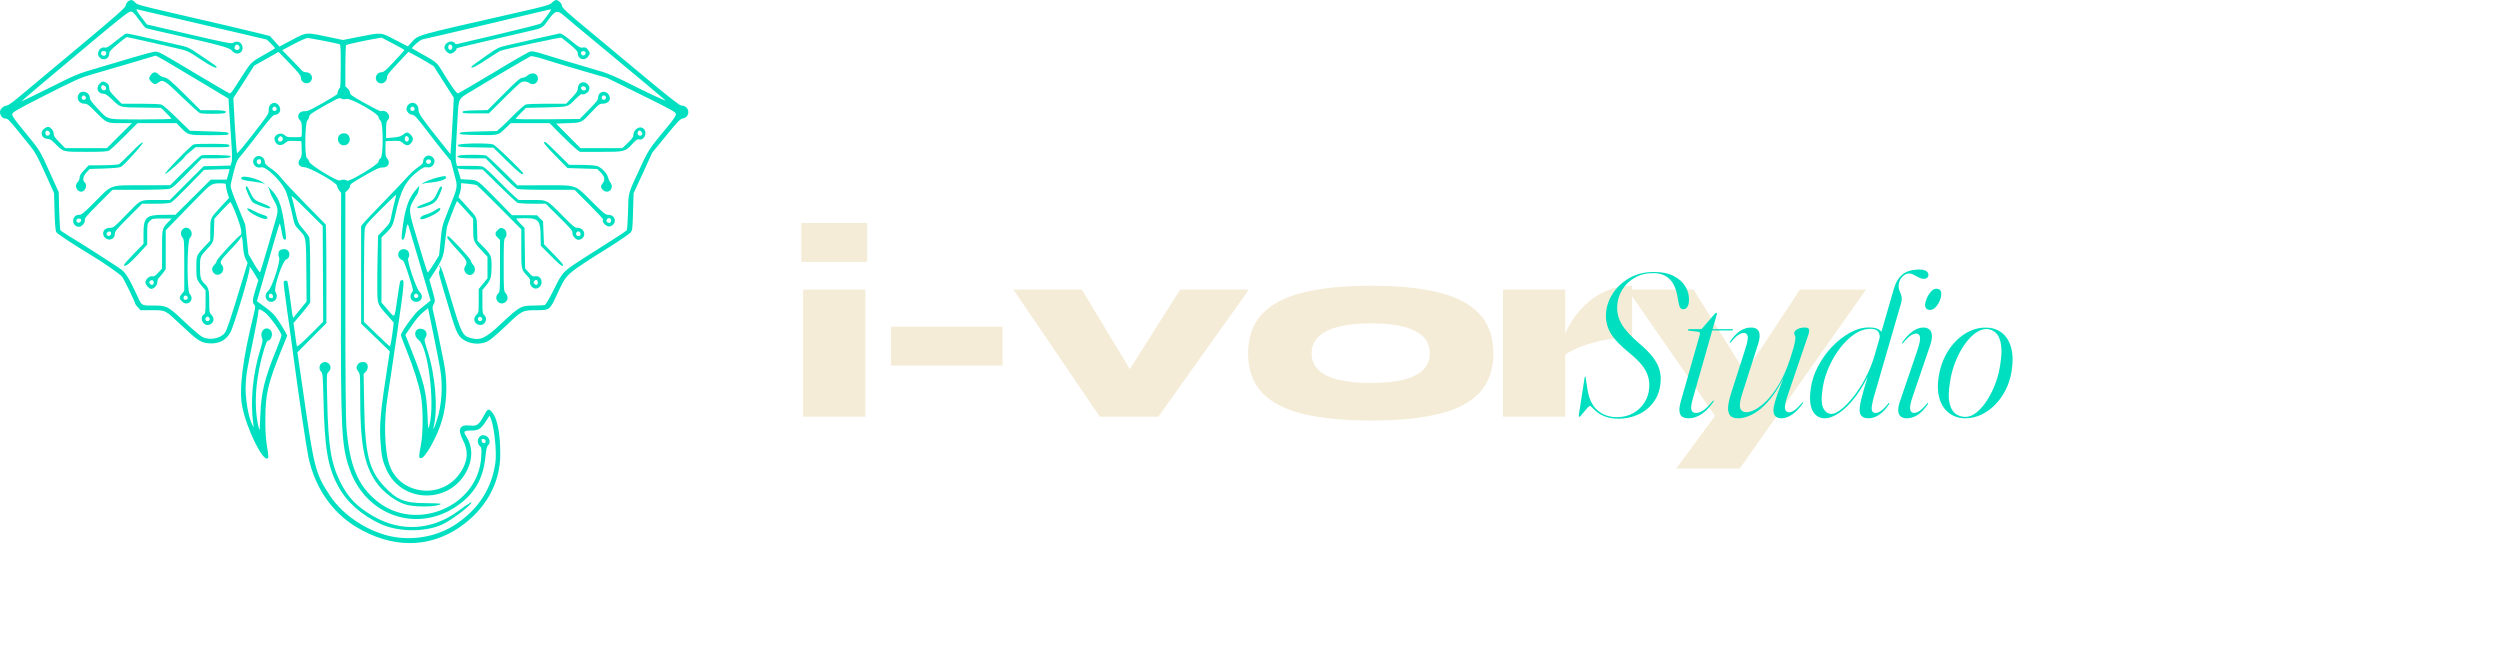
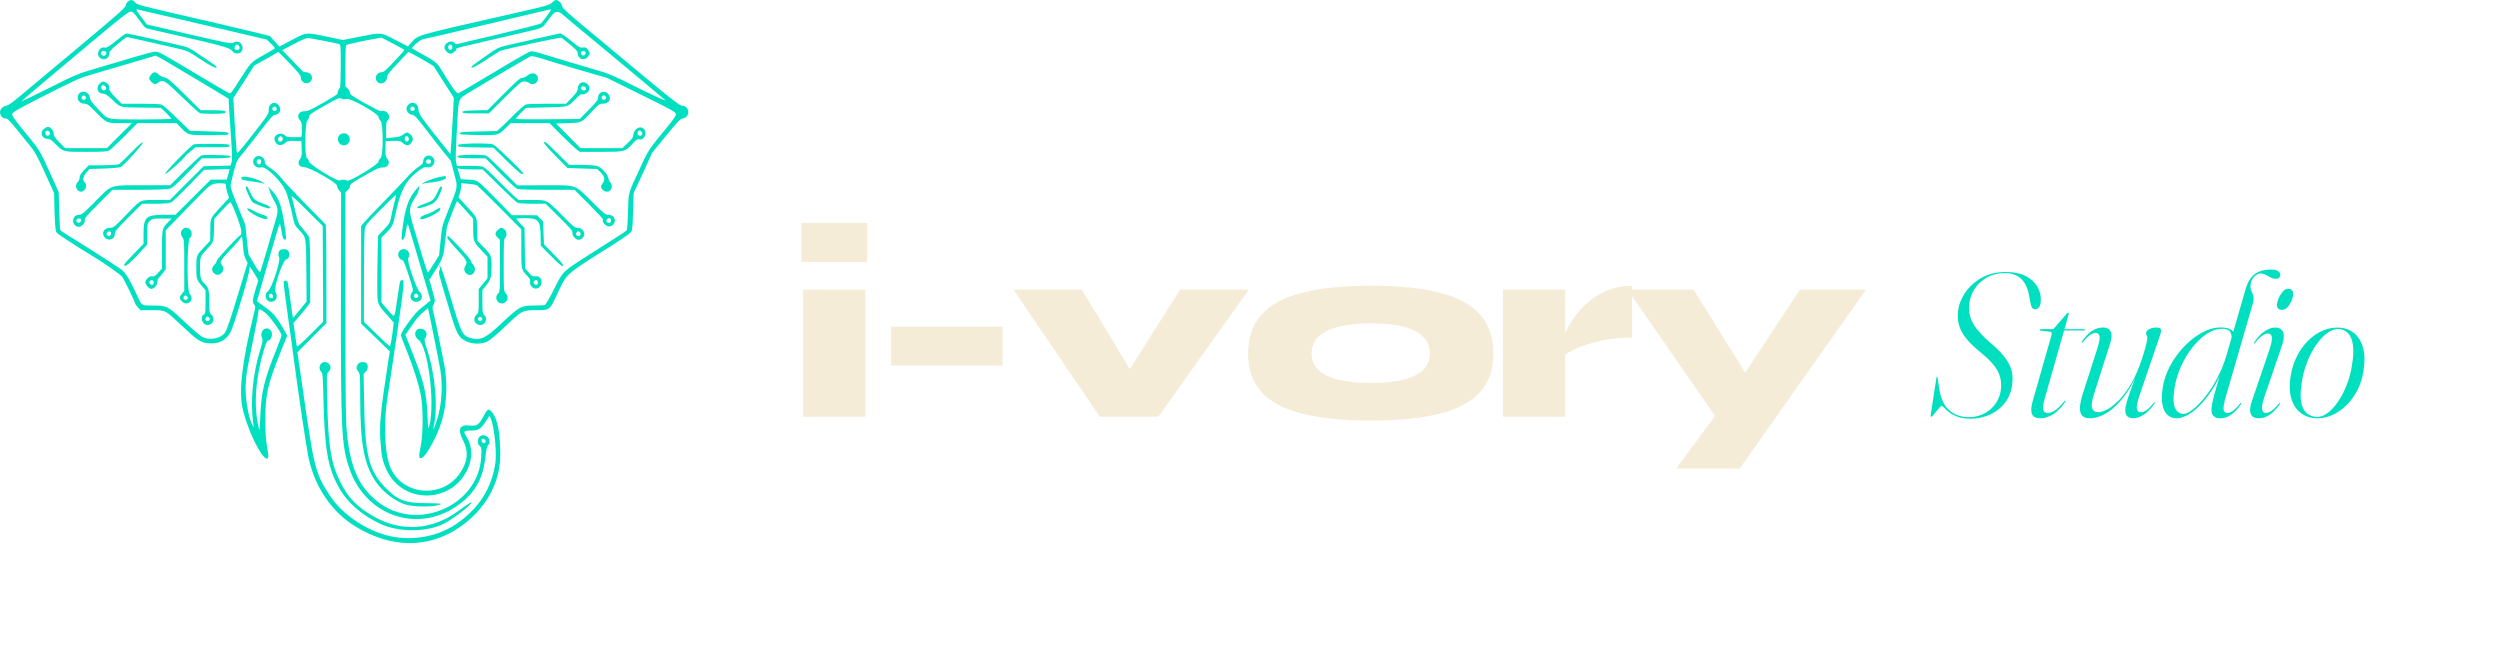
<svg xmlns="http://www.w3.org/2000/svg" viewBox="0 0 2700 700" preserveAspectRatio="xMidYMid meet">
  <g transform="translate(-10,685) scale(0.1,-0.1)" fill="#00e0c0" stroke="none">
    <path d="M1481 6833 c-12 -10 -23 -30 -24 -44 -2 -21 -100 -108 -516 -455 -283 -236 -566 -473 -630 -526 -66 -56 -125 -98 -137 -98 -34 0 -74 -38 -74 -69 0 -39 26 -71 59 -71 23 0 42 -19 122 -117 52 -64 120 -148 151 -187 46 -56 78 -116 155 -286 l97 -215 5 -200 c4 -133 10 -207 19 -222 10 -18 178 -129 375 -248 137 -82 318 -209 336 -234 24 -33 141 -274 141 -290 0 -5 13 -23 29 -40 l29 -31 122 0 c151 0 141 5 321 -165 175 -165 207 -186 298 -193 104 -7 178 30 228 115 38 65 219 672 209 699 -13 34 16 -1 54 -65 l40 -68 -30 -98 c-34 -111 -37 -141 -14 -166 14 -16 14 -25 -5 -101 -120 -487 -161 -809 -126 -993 43 -233 222 -600 274 -566 13 8 12 25 -5 128 -14 89 -19 164 -18 303 1 266 26 374 171 735 l65 160 -21 40 c-11 22 -44 76 -73 120 -50 76 -72 96 -204 191 l-29 21 51 179 c134 467 188 650 194 657 4 5 13 -31 21 -80 11 -69 18 -88 32 -91 23 -5 22 14 -8 205 -30 183 -59 255 -139 337 -27 28 -42 42 -33 31 8 -11 18 -35 22 -53 4 -19 23 -60 41 -92 43 -72 50 -110 31 -180 -31 -115 -170 -586 -177 -598 -4 -9 -27 22 -67 90 l-60 103 -17 159 -17 159 -79 194 c-44 106 -80 206 -80 221 0 15 15 83 33 152 32 120 36 129 93 196 32 39 120 150 194 247 103 134 140 176 158 176 54 2 77 60 41 105 -41 52 -112 17 -107 -53 1 -34 -8 -50 -82 -147 -174 -227 -254 -324 -260 -317 -4 5 -15 140 -24 301 l-16 292 113 175 112 176 132 74 131 74 90 -92 c128 -132 152 -161 152 -189 0 -51 69 -77 103 -40 38 42 8 102 -49 102 -19 0 -36 8 -48 23 -10 12 -61 65 -113 118 l-95 97 124 66 c69 36 136 66 149 66 22 0 302 -54 342 -66 16 -5 17 -25 17 -240 0 -132 -4 -234 -9 -234 -10 0 -32 -56 -25 -63 3 -3 -68 -47 -157 -98 -135 -77 -169 -92 -200 -90 -61 3 -91 -57 -49 -99 17 -17 20 -33 20 -100 0 -78 0 -80 -25 -81 -124 -3 -136 -1 -159 20 -45 42 -126 3 -110 -53 16 -56 67 -69 113 -31 27 23 37 26 103 23 l73 -3 3 -82 c2 -72 0 -87 -19 -112 -33 -45 -10 -86 49 -87 59 -2 352 -168 352 -200 0 -12 10 -34 22 -49 l22 -28 -2 -1121 c-2 -1446 6 -1608 92 -1858 171 -501 718 -697 1147 -412 199 132 296 295 321 536 9 84 16 116 30 130 38 38 3 108 -54 108 -54 0 -79 -78 -37 -116 20 -18 21 -26 16 -119 -29 -532 -702 -819 -1123 -479 -210 169 -300 386 -333 803 -7 86 -11 574 -11 1334 l0 1200 25 23 c14 13 25 32 25 43 0 23 17 35 195 136 91 52 128 68 154 66 63 -4 92 52 52 98 -16 19 -19 36 -18 104 l2 82 78 3 c71 3 81 1 108 -23 38 -31 59 -32 87 -2 29 30 28 62 -3 92 -30 31 -46 31 -82 1 -22 -19 -45 -25 -106 -31 l-77 -7 0 90 c0 67 4 93 15 102 49 41 -9 121 -72 99 -7 -2 -84 37 -172 86 -134 75 -161 94 -161 113 0 13 -11 33 -25 46 l-25 23 0 221 c0 121 4 223 9 226 11 7 227 54 314 68 l67 12 125 -65 c69 -35 124 -67 122 -71 -1 -4 -51 -59 -110 -122 -89 -96 -114 -116 -137 -116 -53 0 -82 -67 -44 -104 38 -38 104 -7 104 50 0 23 23 53 116 151 l115 123 57 -30 c31 -16 93 -51 137 -77 l79 -48 108 -170 109 -170 -7 -150 c-4 -82 -12 -220 -18 -305 l-11 -155 -100 125 c-210 263 -245 313 -245 353 0 44 -28 77 -65 77 -32 0 -65 -33 -65 -65 0 -32 33 -65 64 -65 20 0 47 -29 138 -147 62 -82 149 -194 195 -250 l82 -101 35 -134 c42 -157 46 -128 -58 -389 -75 -188 -72 -176 -90 -361 l-14 -136 -59 -96 c-32 -52 -61 -92 -65 -88 -6 7 -75 229 -149 482 -52 178 -53 209 -9 286 18 33 38 66 45 74 7 8 15 33 18 55 l6 40 -34 -40 c-76 -87 -113 -184 -140 -365 -16 -106 -21 -168 -15 -174 17 -17 30 7 41 75 15 90 19 99 31 69 5 -14 47 -155 94 -315 47 -159 98 -335 115 -390 l29 -100 -32 -27 c-18 -15 -58 -47 -88 -71 -54 -42 -200 -244 -200 -276 0 -8 26 -80 59 -160 79 -196 135 -375 157 -496 25 -141 24 -397 0 -530 -25 -133 -25 -139 0 -143 43 -6 178 236 228 409 54 187 61 411 21 619 -34 175 -103 506 -117 559 -10 37 -9 48 6 76 18 32 18 35 -14 148 l-33 116 49 76 c96 150 105 176 120 325 8 74 17 149 20 165 5 25 101 273 109 283 2 2 41 -41 89 -94 l86 -96 0 -98 c0 -141 3 -151 84 -237 l71 -76 0 -116 0 -116 -47 -58 -48 -59 0 -127 c0 -123 -1 -128 -25 -151 -46 -43 -18 -110 44 -110 54 0 81 73 41 107 -18 16 -20 30 -20 144 l0 127 36 44 c53 63 62 92 63 201 1 121 -4 134 -86 218 l-67 69 -3 122 c-4 142 5 121 -110 247 l-92 101 14 41 c8 23 15 57 15 76 l0 35 78 -7 c42 -4 84 -11 92 -15 8 -5 120 -114 248 -243 l232 -234 0 -207 c0 -227 0 -228 62 -292 30 -32 38 -47 33 -63 -12 -40 35 -89 75 -76 77 24 58 147 -21 131 -24 -4 -34 1 -68 40 l-40 46 -3 218 -3 219 -50 51 c-29 29 -43 50 -35 51 248 10 258 2 259 -230 l1 -64 113 -114 c83 -84 116 -111 126 -104 11 7 -11 35 -95 121 l-109 112 -5 124 -5 124 -33 32 -32 33 -136 1 -135 0 -147 151 c-231 235 -219 227 -320 233 l-86 5 -17 59 -18 58 31 -6 c17 -3 78 -6 136 -6 l105 0 176 -174 c97 -95 186 -179 198 -185 13 -7 78 -11 164 -11 l142 0 147 -146 c123 -121 146 -149 142 -169 -5 -28 36 -75 65 -75 33 0 63 29 63 61 0 39 -32 69 -73 69 -28 0 -48 15 -152 121 -185 187 -170 179 -341 179 l-143 0 -48 42 c-26 22 -106 101 -178 174 -71 73 -143 138 -159 144 -17 6 -83 10 -155 9 l-125 -1 -9 33 c-9 34 -8 87 13 454 15 258 1 230 160 326 232 141 614 365 633 372 9 4 72 -11 140 -32 67 -22 248 -76 402 -121 l280 -81 373 -184 c342 -169 372 -186 372 -209 0 -17 -31 -63 -98 -143 -185 -223 -201 -246 -279 -416 -147 -318 -135 -276 -140 -492 -3 -110 -9 -195 -15 -203 -6 -7 -65 -47 -132 -89 -66 -42 -184 -116 -261 -166 -314 -201 -290 -178 -403 -403 -39 -78 -78 -144 -87 -148 -9 -3 -65 -6 -124 -6 -134 0 -151 -10 -347 -194 -173 -162 -225 -186 -334 -156 -84 23 -99 53 -211 430 -82 277 -108 350 -122 350 -8 0 -8 -3 0 -11 8 -8 8 -19 0 -39 -12 -31 -18 -7 105 -419 79 -267 98 -304 180 -345 71 -36 168 -36 236 -2 27 14 110 85 195 166 175 168 180 170 331 170 143 0 143 0 222 170 109 232 78 205 578 520 109 69 208 137 218 151 18 23 20 49 25 224 l6 199 101 218 100 219 149 182 c123 151 154 183 179 187 91 15 78 140 -14 140 -16 0 -132 90 -368 286 -190 158 -474 394 -632 526 -224 185 -288 244 -288 262 0 26 -38 66 -64 66 -9 0 -29 -13 -44 -28 -25 -26 -57 -35 -372 -107 -1131 -257 -1068 -239 -1145 -322 l-40 -44 -139 72 c-161 83 -137 81 -407 28 l-155 -31 -105 22 c-307 65 -279 66 -444 -20 l-137 -73 -52 57 -51 57 -135 34 c-164 40 -501 119 -958 224 -309 72 -345 82 -363 105 -24 30 -48 33 -78 9z m526 -183 c219 -51 528 -123 687 -160 l288 -68 44 -43 c24 -24 44 -46 44 -49 0 -4 -48 -33 -106 -65 -136 -74 -154 -90 -221 -194 -30 -47 -76 -119 -102 -158 -25 -40 -51 -73 -57 -73 -7 0 -166 93 -355 206 -399 239 -412 246 -453 246 -17 0 -121 -27 -231 -60 -110 -33 -293 -88 -407 -121 -199 -58 -218 -66 -507 -211 -166 -82 -301 -148 -301 -146 0 4 263 227 760 642 318 266 400 330 422 329 22 -1 39 -17 89 -88 33 -47 67 -88 76 -91 8 -3 123 -31 256 -60 557 -126 647 -151 674 -185 41 -52 113 -32 113 31 0 58 -58 88 -104 55 -15 -11 -87 3 -474 93 l-456 106 -49 65 c-68 89 -75 103 -48 96 11 -3 199 -46 418 -97z m4043 94 c0 -9 -87 -129 -107 -146 -10 -9 -202 -58 -457 -118 -242 -56 -445 -104 -451 -106 -7 -3 -18 2 -25 11 -32 39 -110 5 -110 -49 0 -27 39 -66 65 -66 21 0 65 33 65 50 0 13 -58 -2 750 186 190 44 174 36 245 133 73 101 95 105 171 38 27 -24 168 -142 314 -262 415 -344 753 -626 775 -647 20 -19 -170 69 -442 206 -84 42 -190 87 -235 100 -293 86 -548 162 -642 192 -76 24 -118 33 -138 28 -17 -3 -195 -105 -396 -227 -202 -121 -374 -222 -384 -225 -17 -4 -70 70 -183 257 -45 73 -63 88 -205 166 -58 32 -107 60 -109 62 -11 9 85 93 113 98 44 9 343 78 601 140 121 29 290 69 375 89 85 20 209 49 275 65 140 34 135 33 135 25z m-3370 -389 c17 -20 5 -45 -20 -45 -11 0 -23 7 -26 15 -6 15 11 45 26 45 4 0 13 -7 20 -15z m2305 -15 c0 -16 -6 -26 -18 -28 -19 -4 -32 20 -23 44 9 25 41 13 41 -16z m-3108 -142 c50 -29 226 -134 391 -233 l300 -180 6 -105 c4 -58 14 -205 22 -328 12 -168 13 -231 4 -256 l-11 -34 -144 -4 -145 -3 -183 -182 -182 -183 -150 0 c-179 0 -155 12 -329 -167 -121 -125 -131 -133 -167 -133 -63 0 -96 -52 -62 -99 39 -51 113 -30 113 32 0 28 19 51 147 179 l148 148 143 0 c105 0 150 4 171 14 15 8 101 91 191 183 l163 168 136 5 c75 3 137 5 139 4 2 -1 -4 -27 -13 -58 l-16 -56 -87 0 -86 0 -191 -190 -191 -190 -122 0 c-195 0 -222 -25 -222 -204 l0 -109 -105 -108 c-58 -59 -105 -113 -105 -119 0 -33 53 6 147 107 l103 112 0 112 c0 109 1 114 27 141 26 27 30 28 132 28 l105 0 -41 -42 c-63 -66 -63 -67 -63 -293 l0 -205 -41 -45 c-33 -36 -46 -44 -65 -39 -28 7 -74 -34 -74 -66 0 -24 42 -70 63 -70 31 0 67 41 67 75 0 18 7 39 17 46 9 8 29 32 45 53 l28 39 0 210 0 210 108 111 c60 61 164 169 233 239 144 149 156 157 244 157 64 0 65 -1 65 -27 0 -14 7 -50 17 -79 l16 -52 -94 -102 c-109 -118 -107 -112 -108 -252 l-1 -108 -64 -67 c-85 -91 -86 -94 -86 -223 0 -121 3 -131 62 -201 l38 -45 0 -125 c0 -113 -2 -125 -20 -137 -44 -27 -14 -112 39 -112 66 1 90 70 41 115 -18 16 -20 31 -20 137 0 125 -8 155 -50 193 -41 37 -50 69 -50 177 0 117 1 118 86 209 61 65 62 69 66 211 l3 106 81 88 c44 48 85 89 90 91 16 5 114 -249 119 -307 2 -27 0 -49 -4 -47 -14 4 -261 -262 -261 -281 0 -10 -11 -29 -25 -42 -30 -28 -32 -63 -5 -90 56 -56 138 32 84 91 -25 28 -10 52 94 161 54 55 102 112 109 126 15 35 20 20 28 -91 4 -59 13 -103 27 -133 l22 -43 -63 -208 c-117 -388 -161 -520 -183 -548 -50 -64 -169 -84 -246 -42 -23 12 -106 84 -186 159 -183 173 -192 178 -339 178 -135 0 -124 -8 -191 140 -64 140 -109 213 -154 248 -40 31 -461 301 -580 371 -40 24 -76 49 -80 55 -4 6 -9 101 -13 211 l-5 200 -96 212 c-109 243 -104 235 -278 447 -101 122 -130 164 -128 183 3 22 49 48 363 208 338 171 370 185 520 228 211 61 558 163 615 181 25 8 47 15 50 15 3 1 47 -23 97 -51z m1963 -416 c41 14 343 -155 348 -195 2 -14 12 -33 23 -43 29 -26 29 -383 0 -401 -11 -7 -21 -24 -23 -39 -4 -33 -322 -224 -341 -205 -13 13 -57 14 -76 2 -24 -15 -323 167 -332 203 -5 17 -15 34 -24 38 -26 15 -22 381 5 408 11 11 20 30 20 43 0 18 28 38 161 113 150 85 163 91 186 79 18 -10 33 -10 53 -3z m-752 -105 c4 -20 -25 -34 -40 -19 -15 15 -1 44 19 40 10 -2 19 -11 21 -21z m1490 0 c4 -20 -25 -34 -40 -19 -15 15 -1 44 19 40 10 -2 19 -11 21 -21z m-1428 -312 c14 -17 -2 -45 -27 -45 -19 0 -28 27 -13 45 16 19 24 19 40 0z m1365 -15 c0 -16 -6 -26 -18 -28 -19 -4 -32 20 -23 44 9 25 41 13 41 -16z m-3215 -1020 c0 -24 -26 -38 -42 -22 -16 16 -2 42 22 42 13 0 20 -7 20 -20z m5070 -5 c0 -18 -5 -25 -19 -25 -23 0 -35 15 -27 35 10 26 46 18 46 -10z m-4610 -525 c0 -27 -19 -35 -38 -17 -12 13 -13 19 -3 31 16 19 41 10 41 -14z m4148 6 c6 -29 -15 -43 -35 -24 -14 14 -14 20 -3 33 16 19 34 15 38 -9z m-1053 -946 c29 -183 16 -385 -36 -546 -27 -84 -50 -131 -35 -71 48 193 18 559 -69 825 -33 104 -35 114 -21 134 32 45 3 98 -54 98 -64 0 -77 -79 -20 -120 103 -73 180 -683 117 -925 -13 -49 -14 -46 -20 110 -11 250 -38 361 -172 699 l-67 169 69 101 c41 61 89 118 122 144 l54 44 58 -283 c32 -156 65 -327 74 -379z m-1894 615 c50 -37 179 -215 179 -247 0 -9 -24 -76 -54 -150 -132 -325 -165 -462 -175 -723 -6 -167 -6 -169 -19 -115 -55 231 -31 542 63 848 14 45 30 82 35 82 41 0 64 78 33 112 -51 57 -126 -11 -92 -85 9 -19 5 -43 -20 -123 -82 -264 -110 -565 -75 -804 l5 -35 -15 26 c-45 79 -82 306 -72 449 7 112 11 135 82 477 30 145 54 276 54 293 0 39 12 38 71 -5z m-596 -70 c0 -13 -8 -21 -22 -23 -23 -3 -33 25 -16 42 13 13 38 1 38 -19z m2943 2 c4 -20 -25 -34 -40 -19 -15 15 -1 44 19 40 10 -2 19 -11 21 -21z m37 -1322 c0 -30 -39 -27 -43 3 -3 20 0 23 20 20 15 -2 23 -10 23 -23z" />
    <path d="M1445 6478 c-11 -6 -58 -42 -105 -79 -66 -54 -89 -67 -107 -63 -58 15 -100 -69 -55 -109 41 -37 102 -11 102 43 0 23 15 41 91 104 50 42 94 76 98 76 7 0 315 -69 528 -119 131 -30 132 -31 268 -121 121 -80 175 -106 175 -82 0 4 -35 30 -78 59 -42 28 -110 74 -150 101 -42 30 -92 55 -120 61 -26 6 -175 40 -331 76 -321 73 -290 68 -316 53z m-198 -194 c3 -8 -1 -22 -9 -30 -19 -19 -55 4 -45 30 8 21 46 21 54 0z" />
    <path d="M5920 6439 c-118 -27 -265 -61 -327 -75 -112 -25 -113 -26 -255 -125 -79 -55 -144 -104 -146 -109 -10 -27 44 -2 159 75 70 46 138 89 151 95 42 18 650 150 662 143 6 -4 48 -38 94 -75 67 -56 82 -74 82 -97 0 -59 72 -82 109 -35 26 34 26 45 -1 79 -17 22 -27 26 -53 22 -28 -5 -42 3 -106 55 -81 67 -128 99 -144 97 -5 -1 -107 -23 -225 -50z m505 -164 c0 -23 -34 -33 -45 -14 -13 20 1 40 24 37 13 -2 21 -10 21 -23z" />
    <path d="M1731 6044 c-27 -34 -26 -50 4 -79 30 -30 45 -31 79 -4 45 35 68 21 251 -158 94 -91 180 -169 193 -174 32 -12 253 -11 272 1 31 20 -14 30 -139 30 l-125 0 -175 174 c-152 149 -181 174 -216 180 -21 4 -49 19 -62 32 -29 31 -56 30 -82 -2z" />
    <path d="M1175 5945 c-43 -42 -19 -108 41 -107 22 0 46 -16 101 -69 87 -82 70 -78 320 -81 l202 -3 56 -55 c30 -30 55 -58 55 -62 0 -5 -150 -8 -333 -8 -385 2 -342 -10 -466 121 -59 63 -81 94 -81 113 0 56 -77 88 -113 48 -41 -45 -9 -112 54 -112 30 0 46 -11 124 -91 118 -119 118 -119 267 -119 l123 0 -136 -135 -135 -135 -225 0 -225 0 -62 63 c-49 49 -62 69 -62 93 0 33 -35 74 -62 74 -8 0 -27 -9 -42 -21 -50 -39 -24 -109 40 -109 23 0 42 -13 84 -56 85 -86 78 -84 330 -84 172 0 227 3 248 14 15 8 90 78 167 155 l140 141 210 0 211 0 49 -51 c78 -79 76 -79 310 -79 191 0 206 1 203 18 -3 15 -24 18 -208 23 -113 3 -207 7 -209 7 -2 1 -65 63 -141 137 -75 74 -149 139 -164 145 -16 6 -113 10 -229 10 l-203 0 -67 68 c-52 53 -67 74 -67 97 0 36 -8 48 -37 64 -31 16 -41 14 -68 -14z m65 -31 c21 -25 -13 -55 -36 -32 -19 18 -12 48 9 48 8 0 20 -7 27 -16z m-212 -117 c4 -20 -25 -34 -40 -19 -15 15 -1 44 19 40 10 -2 19 -11 21 -21z m-390 -381 c4 -21 -14 -37 -35 -29 -14 5 -18 35 -6 47 12 12 38 1 41 -18z" />
    <path d="M1519 5205 c-63 -64 -123 -122 -134 -128 -12 -6 -83 -11 -174 -12 l-154 -1 -48 -51 c-36 -38 -49 -59 -49 -81 0 -16 -9 -37 -20 -47 -39 -35 -14 -105 37 -105 44 0 71 72 38 100 -26 22 -18 67 19 108 l34 37 159 5 c93 3 166 10 178 17 41 23 248 254 238 264 -7 7 -48 -28 -124 -106z" />
    <path d="M2192 5290 c-37 -16 -326 -314 -308 -318 15 -3 206 166 214 189 2 5 29 30 59 54 l55 45 185 0 c170 0 184 1 181 18 -3 15 -21 17 -183 19 -99 1 -190 -2 -203 -7z" />
    <path d="M2274 5171 c-12 -5 -93 -80 -179 -165 l-157 -156 -277 -1 c-390 -1 -343 16 -541 -184 -115 -116 -139 -135 -166 -135 -39 0 -64 -27 -64 -68 0 -33 29 -62 63 -62 29 0 70 47 63 73 -5 18 21 48 147 175 l152 152 285 0 c157 0 303 5 325 10 34 7 65 34 197 169 l158 161 142 0 c131 0 183 8 166 25 -11 11 -291 16 -314 6z m-1298 -692 c3 -6 -1 -18 -9 -27 -19 -18 -50 0 -40 24 6 17 39 19 49 3z" />
    <path d="M2077 4378 c-27 -22 -31 -61 -8 -90 20 -25 21 -39 21 -303 l0 -277 -25 -30 c-31 -37 -31 -53 0 -83 61 -62 143 19 83 82 -31 33 -29 572 3 604 53 53 -14 142 -74 97z m51 -741 c4 -20 -25 -34 -40 -19 -15 15 -1 44 19 40 10 -2 19 -11 21 -21z" />
    <path d="M3767 5392 c-39 -42 -9 -112 46 -112 55 0 84 61 51 108 -19 28 -74 30 -97 4z" />
    <path d="M5797 6035 c-15 -14 -40 -25 -55 -25 -22 0 -62 -34 -202 -175 l-174 -174 -136 -3 c-112 -3 -135 -6 -135 -18 0 -13 22 -15 142 -15 l142 0 174 173 c158 156 176 172 208 172 19 0 43 -7 53 -15 42 -32 96 -5 96 47 0 56 -65 75 -113 33z" />
    <path d="M6357 5942 c-10 -10 -17 -32 -17 -49 0 -24 -14 -45 -63 -97 l-63 -66 -206 0 c-114 0 -218 -4 -231 -9 -14 -6 -72 -57 -129 -114 -56 -58 -121 -120 -142 -138 l-39 -34 -201 -5 c-170 -4 -201 -7 -201 -20 0 -13 29 -15 190 -18 230 -3 223 -5 300 69 l62 59 209 0 209 0 125 -126 c69 -69 143 -139 164 -155 l39 -29 224 0 c260 0 264 1 341 84 41 45 57 56 73 51 51 -16 92 61 57 107 -39 51 -118 6 -118 -66 0 -15 -20 -42 -59 -79 l-60 -57 -226 0 -226 0 -132 133 -131 132 129 5 c151 6 142 1 256 123 73 79 84 87 118 87 69 0 100 53 61 103 -38 48 -110 25 -110 -35 0 -26 -17 -48 -100 -132 l-99 -101 -346 -3 c-195 -2 -345 0 -345 5 0 5 25 33 55 63 l56 55 217 5 c243 6 231 2 316 89 33 33 63 58 68 55 17 -11 58 6 74 31 40 61 -50 131 -99 77z m71 -45 c2 -9 -4 -20 -12 -23 -21 -8 -46 13 -39 32 8 20 47 13 51 -9z m217 -102 c0 -13 -8 -21 -22 -23 -23 -3 -33 25 -16 42 13 13 38 1 38 -19z m385 -371 c22 -25 -13 -55 -37 -32 -16 17 -5 48 17 48 4 0 13 -7 20 -16z" />
    <path d="M5975 5310 c-4 -6 52 -70 124 -143 l130 -132 160 -5 160 -5 35 -34 c46 -44 54 -82 27 -117 -26 -33 -26 -49 -1 -74 57 -57 131 17 81 81 -10 13 -21 38 -25 56 -8 37 -67 100 -110 118 -20 8 -82 13 -171 14 l-139 1 -126 125 c-131 129 -135 132 -145 115z" />
    <path d="M5050 5285 c-17 -21 8 -24 207 -27 l172 -3 144 -142 c125 -124 177 -164 177 -135 0 16 -296 302 -323 312 -46 17 -362 13 -377 -5z" />
    <path d="M5073 5173 c-18 -2 -33 -8 -33 -12 0 -16 44 -21 175 -21 l130 0 157 -160 c86 -88 169 -165 183 -170 15 -6 150 -10 323 -10 l297 0 158 -158 c87 -87 155 -161 151 -164 -23 -23 40 -84 75 -73 79 25 63 125 -20 125 -30 0 -49 15 -184 150 -182 181 -146 170 -527 169 l-271 -1 -156 155 c-86 85 -166 160 -178 166 -21 10 -207 13 -280 4z m1627 -703 c0 -23 -13 -32 -34 -24 -19 7 -21 25 -5 41 16 16 39 5 39 -17z" />
    <path d="M2868 5159 c-69 -39 -24 -136 53 -116 48 13 203 -133 260 -246 20 -38 54 -161 84 -301 16 -74 21 -84 74 -139 68 -72 67 -62 70 -483 l2 -281 -73 -89 -72 -88 -8 35 c-4 18 -9 57 -12 84 -8 74 -36 258 -41 273 -6 16 -34 15 -41 -1 -3 -8 13 -144 36 -303 23 -159 54 -388 70 -509 54 -408 140 -986 161 -1083 69 -325 253 -594 514 -752 382 -231 777 -234 1112 -9 286 194 447 480 446 794 -1 236 -32 390 -93 458 -34 39 -46 32 -92 -55 -45 -84 -70 -102 -136 -94 -118 14 -145 -37 -83 -156 63 -122 55 -230 -29 -355 -192 -288 -640 -244 -760 74 -59 156 -68 491 -21 768 12 72 57 375 101 674 79 546 82 579 45 564 -16 -5 -15 -4 -46 -213 -29 -205 -23 -198 -102 -105 l-67 78 0 351 0 352 51 49 c65 64 74 83 100 202 55 259 113 367 251 469 50 37 63 42 93 37 64 -10 104 68 57 110 -40 37 -102 9 -102 -46 0 -20 -12 -34 -54 -62 -30 -20 -81 -66 -113 -102 -32 -36 -146 -156 -254 -267 -107 -110 -208 -216 -222 -234 l-27 -34 0 -526 0 -527 155 -150 155 -150 -15 -95 c-87 -558 -100 -698 -85 -893 11 -150 22 -199 65 -292 168 -366 689 -369 869 -5 63 128 61 258 -5 362 -39 60 -33 68 48 68 80 0 106 16 161 101 l39 60 16 -38 c36 -92 63 -359 47 -471 -40 -279 -180 -497 -427 -664 -185 -124 -429 -175 -660 -138 -268 43 -556 227 -700 448 -158 241 -170 286 -297 1177 l-54 370 157 158 156 157 0 423 c0 232 -1 471 -3 532 l-3 109 -217 221 c-119 121 -238 248 -263 281 -27 35 -74 79 -112 104 -54 37 -66 50 -67 72 0 45 -55 79 -92 57z m52 -53 c0 -28 -24 -41 -40 -21 -16 20 -5 45 20 45 14 0 20 -7 20 -24z m1835 -1 c0 -22 -31 -33 -47 -17 -17 17 -1 44 24 40 15 -2 23 -10 23 -23z m-1167 -1213 l2 -517 -139 -139 c-93 -93 -142 -135 -145 -125 -2 8 -12 67 -20 133 l-16 118 54 62 c29 33 70 83 90 109 l36 49 0 338 c0 212 -4 349 -10 366 -6 15 -36 56 -66 90 -54 62 -55 65 -85 194 -16 72 -34 143 -40 158 -6 17 52 -35 163 -146 l173 -172 3 -518z m773 777 c-11 -41 -25 -101 -31 -134 -17 -92 -18 -94 -85 -165 l-62 -66 -5 -224 c-3 -124 -4 -287 -3 -362 2 -157 0 -152 116 -282 l61 -70 -6 -54 c-14 -118 -29 -202 -36 -202 -4 0 -69 60 -144 133 l-136 132 1 480 c0 264 4 500 9 524 7 39 24 60 171 207 90 90 165 162 166 160 2 -2 -5 -37 -16 -77z" />
    <path d="M2710 4935 c-17 -21 9 -32 115 -45 55 -7 109 -17 120 -22 l20 -9 -20 17 c-50 41 -215 83 -235 59z" />
    <path d="M4832 4935 c-62 -14 -172 -58 -172 -70 0 -3 5 -3 12 1 6 4 30 9 52 10 120 9 207 38 192 63 -8 13 -4 13 -84 -4z" />
    <path d="M2755 4830 c-8 -13 51 -144 74 -164 20 -18 146 -66 173 -66 40 0 10 26 -61 52 -90 33 -103 44 -140 124 -31 66 -35 71 -46 54z" />
    <path d="M4852 4827 c-6 -6 -21 -37 -35 -68 -29 -65 -48 -81 -134 -110 -98 -32 -104 -65 -5 -35 124 39 139 54 193 193 9 25 -3 39 -19 20z" />
    <path d="M2770 4596 c0 -37 188 -132 212 -108 16 16 1 30 -45 43 -23 6 -70 26 -104 45 -44 23 -63 29 -63 20z" />
    <path d="M4800 4579 c-24 -16 -68 -37 -98 -45 -48 -14 -74 -36 -59 -50 18 -18 189 62 207 96 16 31 -3 31 -50 -1z" />
    <path d="M5475 4365 c-32 -31 -31 -50 0 -81 l25 -25 0 -279 c0 -267 -1 -281 -20 -300 -57 -57 18 -142 80 -92 29 23 29 66 1 96 -20 22 -21 31 -21 303 0 237 2 282 15 293 23 19 19 76 -7 94 -31 22 -45 20 -73 -9z" />
    <path d="M4930 4284 c0 -9 47 -67 105 -129 109 -117 118 -136 89 -180 -38 -59 43 -128 89 -77 23 25 21 68 -3 92 -11 11 -22 31 -26 46 -6 25 -228 264 -245 264 -5 0 -9 -7 -9 -16z" />
    <path d="M3132 4153 c-24 -9 -33 -52 -18 -81 19 -38 -77 -333 -120 -367 -48 -38 -24 -115 36 -115 52 0 77 61 45 107 -24 35 75 335 115 350 57 21 42 114 -18 112 -15 0 -33 -3 -40 -6z m-84 -501 c3 -16 -2 -22 -17 -22 -24 0 -33 13 -25 35 9 23 38 14 42 -13z" />
    <path d="M4417 4142 c-32 -35 -15 -89 33 -104 9 -3 34 -67 65 -165 51 -157 51 -160 33 -183 -34 -42 -7 -100 47 -100 61 0 83 65 36 109 -36 34 -141 345 -122 364 17 17 13 62 -7 80 -24 22 -65 21 -85 -1z m201 -485 c4 -20 -25 -34 -40 -19 -15 15 -1 44 19 40 10 -2 19 -11 21 -21z" />
    <path d="M3567 2922 c-22 -24 -21 -65 1 -86 17 -15 19 -41 25 -284 12 -543 45 -740 158 -951 93 -174 254 -316 464 -412 189 -85 472 -88 658 -5 95 42 317 209 317 238 0 6 -8 4 -18 -5 -10 -10 -21 -17 -25 -17 -3 0 -46 -30 -94 -66 -283 -211 -620 -233 -918 -61 -182 105 -276 202 -360 372 -100 201 -131 391 -141 880 -7 288 -7 290 15 309 42 38 16 106 -41 106 -14 0 -32 -8 -41 -18z" />
    <path d="M3966 2918 c-21 -30 -20 -50 4 -81 19 -24 20 -40 20 -265 0 -517 41 -738 171 -928 77 -113 227 -223 339 -248 113 -26 331 -19 361 11 5 5 -65 9 -154 9 -236 0 -316 32 -454 177 -169 179 -211 348 -220 890 l-6 328 23 24 c25 26 29 67 10 90 -19 23 -76 19 -94 -7z" />
  </g>
  <g fill="#f5ecd7">
    <path d="M936.52 240.84V282.84H865.4V240.84ZM867.36 312.8H934.56V450.0H867.36Z" />
    <path d="M962.32 352.84H1082.72V394.84H962.32Z" />
    <path d="M1235.92 424.8 1204 424.24 1274.56 312.8H1348.76L1251.04 450.0H1187.76L1094.52 312.8H1168.44Z" />
    <path d="M1480.96 454.2Q1436.44 454.2 1406.9 446.92Q1377.36 439.64 1362.66 423.68Q1347.96 407.72 1347.96 381.68Q1347.96 355.64 1362.66 339.54Q1377.36 323.44 1406.9 316.02Q1436.44 308.6 1480.96 308.6Q1525.2 308.6 1554.46 316.02Q1583.72 323.44 1598.28 339.54Q1612.84 355.64 1612.84 381.68Q1612.84 407.72 1598.28 423.68Q1583.72 439.64 1554.46 446.92Q1525.2 454.2 1480.96 454.2ZM1480.96 413.6Q1501.68 413.6 1515.68 410.1Q1529.68 406.6 1536.96 399.46Q1544.24 392.32 1544.24 381.68Q1544.24 371.04 1537.1 363.76Q1529.96 356.48 1515.96 352.84Q1501.96 349.2 1480.96 349.2Q1460.24 349.2 1445.82 352.84Q1431.4 356.48 1423.98 363.62Q1416.56 370.76 1416.56 381.68Q1416.56 392.32 1423.84 399.46Q1431.12 406.6 1445.54 410.1Q1459.96 413.6 1480.96 413.6Z" />
    <path d="M1623.24 312.8H1690.44V450.0H1623.24ZM1762.68 364.6Q1744.48 364.6 1729.36 367.96Q1714.24 371.32 1703.6 375.94Q1692.96 380.56 1687.64 385.04L1687.08 371.6Q1687.92 365.72 1691.56 357.74Q1695.2 349.76 1701.36 341.22Q1707.52 332.68 1716.48 325.26Q1725.44 317.84 1737.06 313.22Q1748.68 308.6 1762.68 308.6Z" />
    <path d="M1757.68 312.8H1829.08L1910.84 444.4L1852.88 450.0ZM2015.28 312.8 1878.92 506.0H1810.32L1868.84 426.76L1943.88 312.8Z" />
  </g>
-   <g fill="#00e0c0">
+   <g fill="#00e0c0" transform="translate(380 0)">
    <path d="M1748.224 452.2Q1739.82 452.2 1734.21 450.11Q1728.6 448.02 1725.168 445.325Q1721.736 442.63 1719.91 440.54Q1718.084 438.45 1717.16 438.45Q1716.302 438.45 1714.663 440.232Q1713.024 442.014 1711.165 444.313Q1709.306 446.612 1707.81 448.394Q1706.314 450.176 1705.742 450.176Q1705.346 450.176 1705.17 449.813Q1704.994 449.45 1705.038 448.9L1711.396 407.65Q1711.55 407.122 1711.649 406.88Q1711.748 406.638 1711.946 406.638Q1712.232 406.638 1712.364 406.858Q1712.496 407.078 1712.452 407.584L1714.234 418.848Q1716.39 435.128 1724.97 442.828Q1733.55 450.528 1746.288 450.528Q1756.188 450.528 1763.833 446.216Q1771.478 441.904 1776.032 434.688Q1780.586 427.472 1781.136 418.848Q1781.95 408.926 1777.275 400.28Q1772.6 391.634 1760.214 381.58Q1745.518 369.81 1739.677 360.141Q1733.836 350.472 1734.474 338.834Q1735.002 327.68 1741.569 317.34Q1748.136 307.0 1759.598 300.356Q1771.06 293.712 1786.306 293.712Q1799.066 293.712 1807.591 298.079Q1816.116 302.446 1820.307 309.519Q1824.498 316.592 1824.102 324.732Q1823.904 329.22 1822.254 331.607Q1820.604 333.994 1817.898 333.994Q1816.116 333.994 1814.895 332.553Q1813.674 331.112 1813.058 327.988L1811.43 319.034Q1808.966 306.428 1802.388 300.686Q1795.81 294.944 1785.602 294.944Q1774.272 294.944 1765.659 299.839Q1757.046 304.734 1752.085 312.786Q1747.124 320.838 1746.596 330.408Q1746.002 341.078 1751.491 350.263Q1756.98 359.448 1770.356 370.888Q1779.882 378.918 1785.085 385.782Q1790.288 392.646 1792.158 399.037Q1794.028 405.428 1793.456 412.05Q1792.686 424.722 1786.251 433.72Q1779.816 442.718 1769.806 447.459Q1759.796 452.2 1748.224 452.2Z" />
    <path d="M1833.94 358.282 1823.688 357.072Q1823.182 356.94 1823.039 356.731Q1822.896 356.522 1822.896 356.258Q1822.896 355.884 1823.204 355.686Q1823.512 355.488 1823.908 355.488H1835.986Q1836.866 355.488 1837.394 355.312Q1837.922 355.136 1838.406 354.564L1852.2 338.636Q1852.486 338.306 1852.794 338.031Q1853.102 337.756 1853.52 337.756Q1853.806 337.756 1854.037 337.976Q1854.268 338.196 1854.268 338.592Q1854.268 338.922 1854.158 339.362Q1854.048 339.802 1853.828 340.704L1828.33 430.244Q1825.646 439.902 1826.823 442.949Q1828 445.996 1831.564 445.996Q1835.546 445.996 1839.88 442.916Q1844.214 439.836 1849.406 433.412Q1849.758 432.884 1850.088 432.686Q1850.418 432.488 1850.594 432.664Q1850.88 432.752 1850.803 433.137Q1850.726 433.522 1850.374 434.116Q1847.712 438.076 1844.621 441.31Q1841.53 444.544 1838.153 446.909Q1834.776 449.274 1831.146 450.517Q1827.516 451.76 1823.666 451.76Q1819.156 451.76 1816.648 449.956Q1814.14 448.152 1813.81 444.005Q1813.48 439.858 1815.372 433.06L1835.326 363.012Q1836.096 360.416 1835.843 359.426Q1835.59 358.436 1833.94 358.282ZM1845.952 356.896 1846.7 355.488H1870.834Q1871.692 355.488 1871.692 356.082Q1871.692 356.5 1871.263 356.698Q1870.834 356.896 1870.108 356.896Z" />
    <path d="M1947.267 434.556Q1947.553 434.644 1947.443 434.974Q1947.333 435.304 1947.047 435.7Q1941.48 443.62 1935.518 447.69Q1929.556 451.76 1923.968 451.76Q1919.854 451.76 1917.588 449.692Q1915.322 447.624 1915.322 443.18Q1915.322 439.638 1916.928 434.072Q1918.534 428.506 1920.701 422.621Q1922.868 416.736 1924.672 411.995Q1926.476 407.254 1926.784 405.384L1927.312 405.604Q1921.372 418.298 1914.772 427.153Q1908.172 436.008 1901.572 441.42Q1894.972 446.832 1888.768 449.296Q1882.564 451.76 1877.284 451.76Q1870.772 451.76 1868.308 448.394Q1865.844 445.028 1866.394 439.055Q1866.944 433.082 1869.386 425.404L1884.984 376.74Q1888.416 366.07 1887.393 362.781Q1886.37 359.492 1883.356 359.492Q1881.002 359.492 1877.669 361.538Q1874.336 363.584 1869.518 369.436Q1869.144 369.964 1868.869 370.118Q1868.594 370.272 1868.33 370.184Q1868.154 370.008 1868.187 369.667Q1868.22 369.326 1868.55 368.732Q1873.566 361.252 1879.209 357.49Q1884.852 353.728 1891.144 353.728Q1895.5 353.728 1897.821 355.719Q1900.142 357.71 1900.395 361.714Q1900.648 365.718 1898.646 371.9L1881.728 424.854Q1877.922 436.69 1879.484 440.936Q1881.046 445.182 1886.326 445.182Q1890.132 445.182 1895.951 442.113Q1901.77 439.044 1908.458 432.224Q1915.146 425.404 1921.68 414.316Q1928.214 403.228 1933.428 387.212Q1935.892 379.71 1937.091 375.31Q1938.29 370.91 1938.686 368.556Q1939.082 366.202 1939.082 364.728Q1939.082 363.144 1938.422 362.209Q1937.762 361.274 1937.762 359.756Q1937.762 357.446 1940.996 355.587Q1944.23 353.728 1949.246 353.728Q1953.162 353.728 1953.745 355.708Q1954.328 357.688 1952.986 361.604L1931.119 425.8Q1927.049 437.57 1927.852 441.431Q1928.655 445.292 1932.087 445.292Q1934.551 445.292 1937.818 443.191Q1941.084 441.09 1946.078 435.172Q1946.387 434.776 1946.739 434.578Q1947.091 434.38 1947.267 434.556Z" />
    <path d="M2033.356 366.048 2029.814 365.982Q2030.76 361.912 2028.615 358.502Q2026.47 355.092 2019.936 355.092Q2013.226 355.092 2006.428 358.766Q1999.63 362.44 1993.36 368.875Q1987.09 375.31 1981.964 383.582Q1976.838 391.854 1973.307 401.05Q1969.776 410.246 1968.456 419.552Q1966.08 434.556 1969.16 440.782Q1972.24 447.008 1978.092 447.008Q1982.008 447.008 1988.146 442.333Q1994.284 437.658 2001.214 429.067Q2008.144 420.476 2014.425 408.739Q2020.706 397.002 2024.82 382.966L2045.412 311.774Q2048.316 301.698 2054.674 296.407Q2061.032 291.116 2073.066 291.116Q2077.796 291.116 2080.26 292.744Q2082.724 294.372 2082.724 296.704Q2082.724 298.53 2081.481 299.828Q2080.238 301.126 2077.576 301.126Q2075.508 301.126 2073.55 300.268Q2071.592 299.41 2069.612 298.244Q2067.632 297.078 2065.652 296.22Q2063.672 295.362 2061.56 295.362Q2057.776 295.362 2054.223 299.19Q2050.67 303.018 2050.494 309.222Q2050.494 311.026 2050.978 312.577Q2051.462 314.128 2052.133 315.624Q2052.804 317.12 2053.31 318.825Q2053.816 320.53 2053.882 322.576Q2053.948 324.622 2053.2 327.328L2024.358 426.68Q2020.904 438.538 2021.454 442.267Q2022.004 445.996 2025.568 445.996Q2028.032 445.996 2031.178 443.95Q2034.324 441.904 2039.142 436.052Q2039.516 435.524 2039.791 435.326Q2040.066 435.128 2040.33 435.304Q2040.616 435.392 2040.528 435.777Q2040.44 436.162 2040.11 436.756Q2036.766 441.706 2033.136 445.028Q2029.506 448.35 2025.7 450.055Q2021.894 451.76 2017.912 451.76Q2013.424 451.76 2010.883 449.604Q2008.342 447.448 2008.342 442.916Q2008.342 439.99 2009.266 435.205Q2010.19 430.42 2012.698 421.631Q2015.206 412.842 2019.694 398.08L2021.014 398.432Q2013.314 415.966 2004.371 427.846Q1995.428 439.726 1986.628 445.743Q1977.828 451.76 1970.458 451.76Q1965.486 451.76 1961.46 448.592Q1957.434 445.424 1955.696 438.329Q1953.958 431.234 1955.63 419.508Q1957.214 407.65 1963.297 395.968Q1969.38 384.286 1978.4 374.716Q1987.42 365.146 1997.837 359.393Q2008.254 353.64 2018.396 353.64Q2024.666 353.64 2028.12 355.312Q2031.574 356.984 2032.773 359.8Q2033.972 362.616 2033.356 366.048Z" />
    <path d="M2065.524 428.748Q2062.092 438.89 2063.027 442.443Q2063.962 445.996 2067.152 445.996Q2069.616 445.996 2072.894 443.95Q2076.172 441.904 2080.99 436.052Q2081.364 435.524 2081.639 435.326Q2081.914 435.128 2082.178 435.304Q2082.464 435.392 2082.376 435.777Q2082.288 436.162 2081.958 436.756Q2076.942 444.126 2071.288 447.943Q2065.634 451.76 2059.32 451.76Q2055.228 451.76 2052.819 449.813Q2050.41 447.866 2050.113 443.807Q2049.816 439.748 2051.906 433.588L2070.254 379.864Q2074.258 368.182 2073.62 364.189Q2072.982 360.196 2069.374 360.196Q2067.02 360.196 2063.753 362.242Q2060.486 364.288 2055.382 370.316Q2055.074 370.712 2054.777 370.866Q2054.48 371.02 2054.194 370.932Q2054.018 370.756 2054.084 370.481Q2054.15 370.206 2054.414 369.788Q2059.98 361.78 2065.799 357.754Q2071.618 353.728 2077.228 353.728Q2081.188 353.728 2083.652 355.73Q2086.116 357.732 2086.457 362.11Q2086.798 366.488 2084.334 373.66ZM2084.422 334.72Q2081.694 334.72 2080.396 333.213Q2079.098 331.706 2079.098 329.396Q2079.098 326.492 2080.869 322.334Q2082.64 318.176 2085.379 315.008Q2088.118 311.84 2091.132 311.84Q2094.146 311.84 2095.367 313.391Q2096.588 314.942 2096.588 317.142Q2096.588 320.728 2094.883 324.842Q2093.178 328.956 2090.384 331.838Q2087.59 334.72 2084.422 334.72Z" />
    <path d="M2146.268 353.86Q2156.146 354.388 2162.845 360.108Q2169.544 365.828 2172.206 376.135Q2174.868 386.442 2172.558 400.742Q2170.908 411.412 2166.31 420.685Q2161.712 429.958 2154.925 436.921Q2148.138 443.884 2139.833 447.822Q2131.528 451.76 2122.464 451.76Q2113.136 451.76 2105.777 446.7Q2098.418 441.64 2094.975 431.553Q2091.532 421.466 2093.82 406.484Q2095.756 394.318 2100.816 384.462Q2105.876 374.606 2113.103 367.577Q2120.33 360.548 2128.866 356.94Q2137.402 353.332 2146.268 353.86ZM2122.64 450.242Q2127.458 450.242 2132.309 447.085Q2137.16 443.928 2141.67 438.362Q2146.18 432.796 2149.942 425.613Q2153.704 418.43 2156.366 410.367Q2159.028 402.304 2160.194 394.054Q2162.416 380.788 2161.14 372.406Q2159.864 364.024 2155.959 359.921Q2152.054 355.818 2146.466 355.378Q2141.45 355.026 2136.247 357.963Q2131.044 360.9 2126.182 366.422Q2121.32 371.944 2117.206 379.347Q2113.092 386.75 2110.144 395.385Q2107.196 404.02 2105.92 413.15Q2103.632 427.12 2105.458 435.238Q2107.284 443.356 2111.904 446.799Q2116.524 450.242 2122.64 450.242Z" />
  </g>
</svg>
